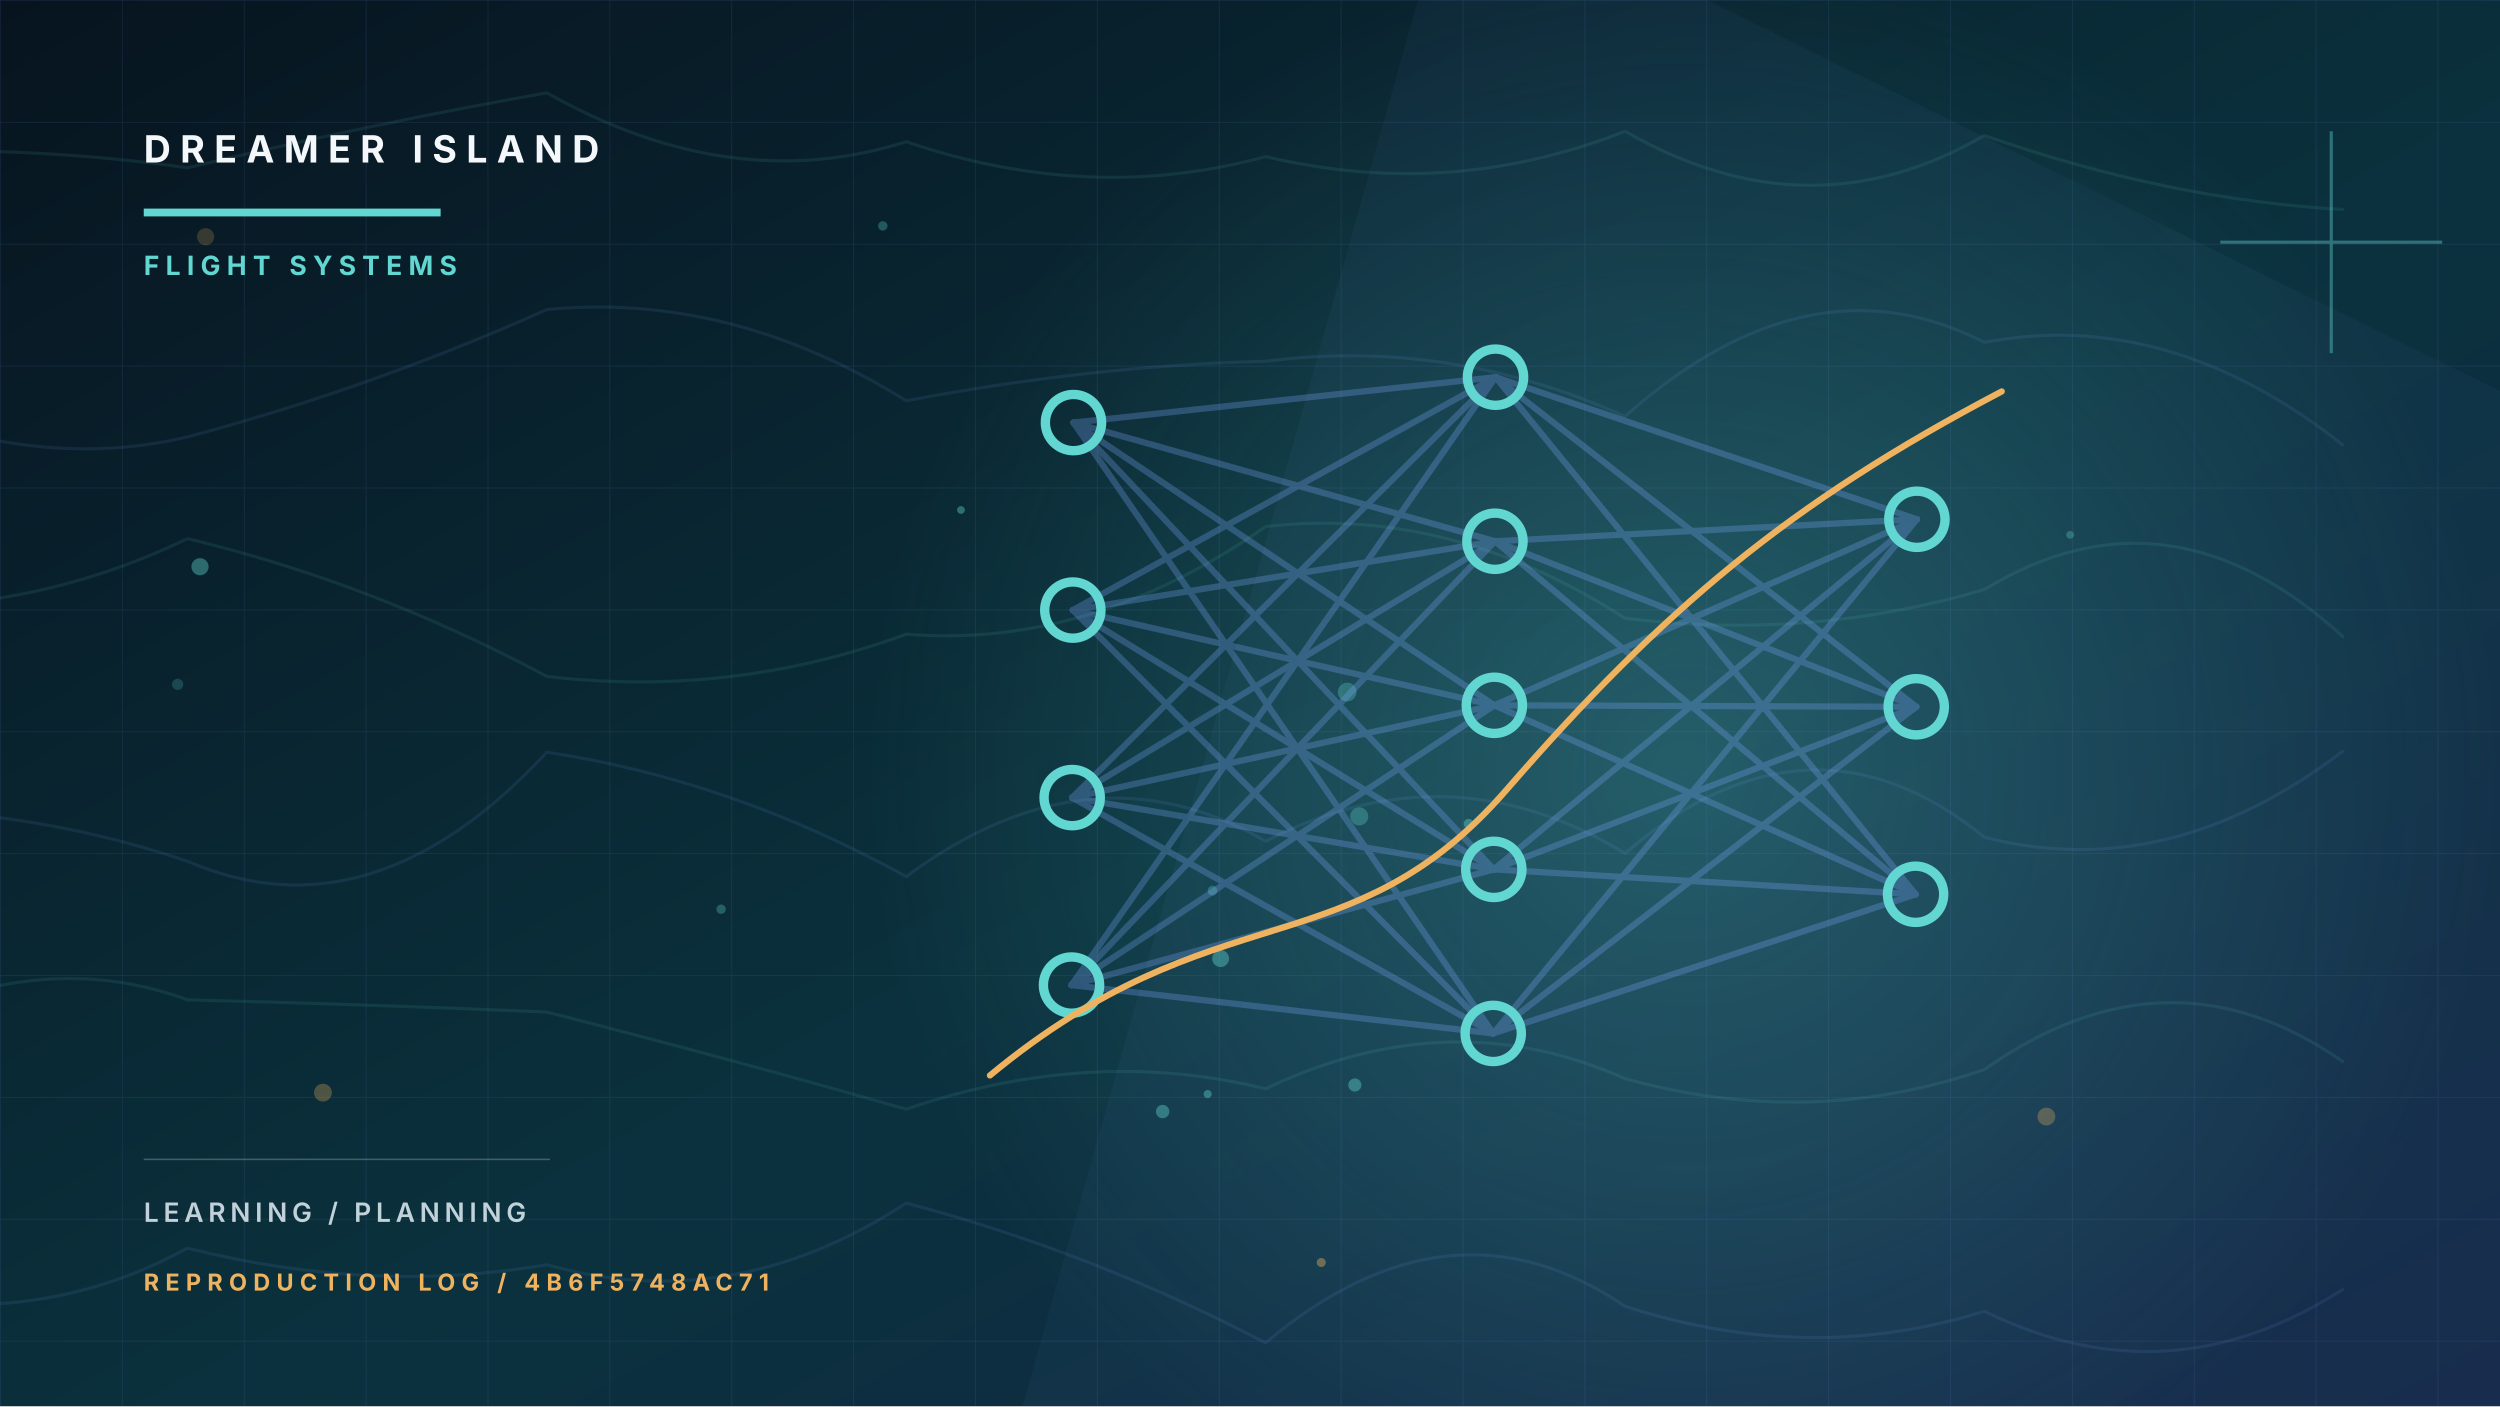
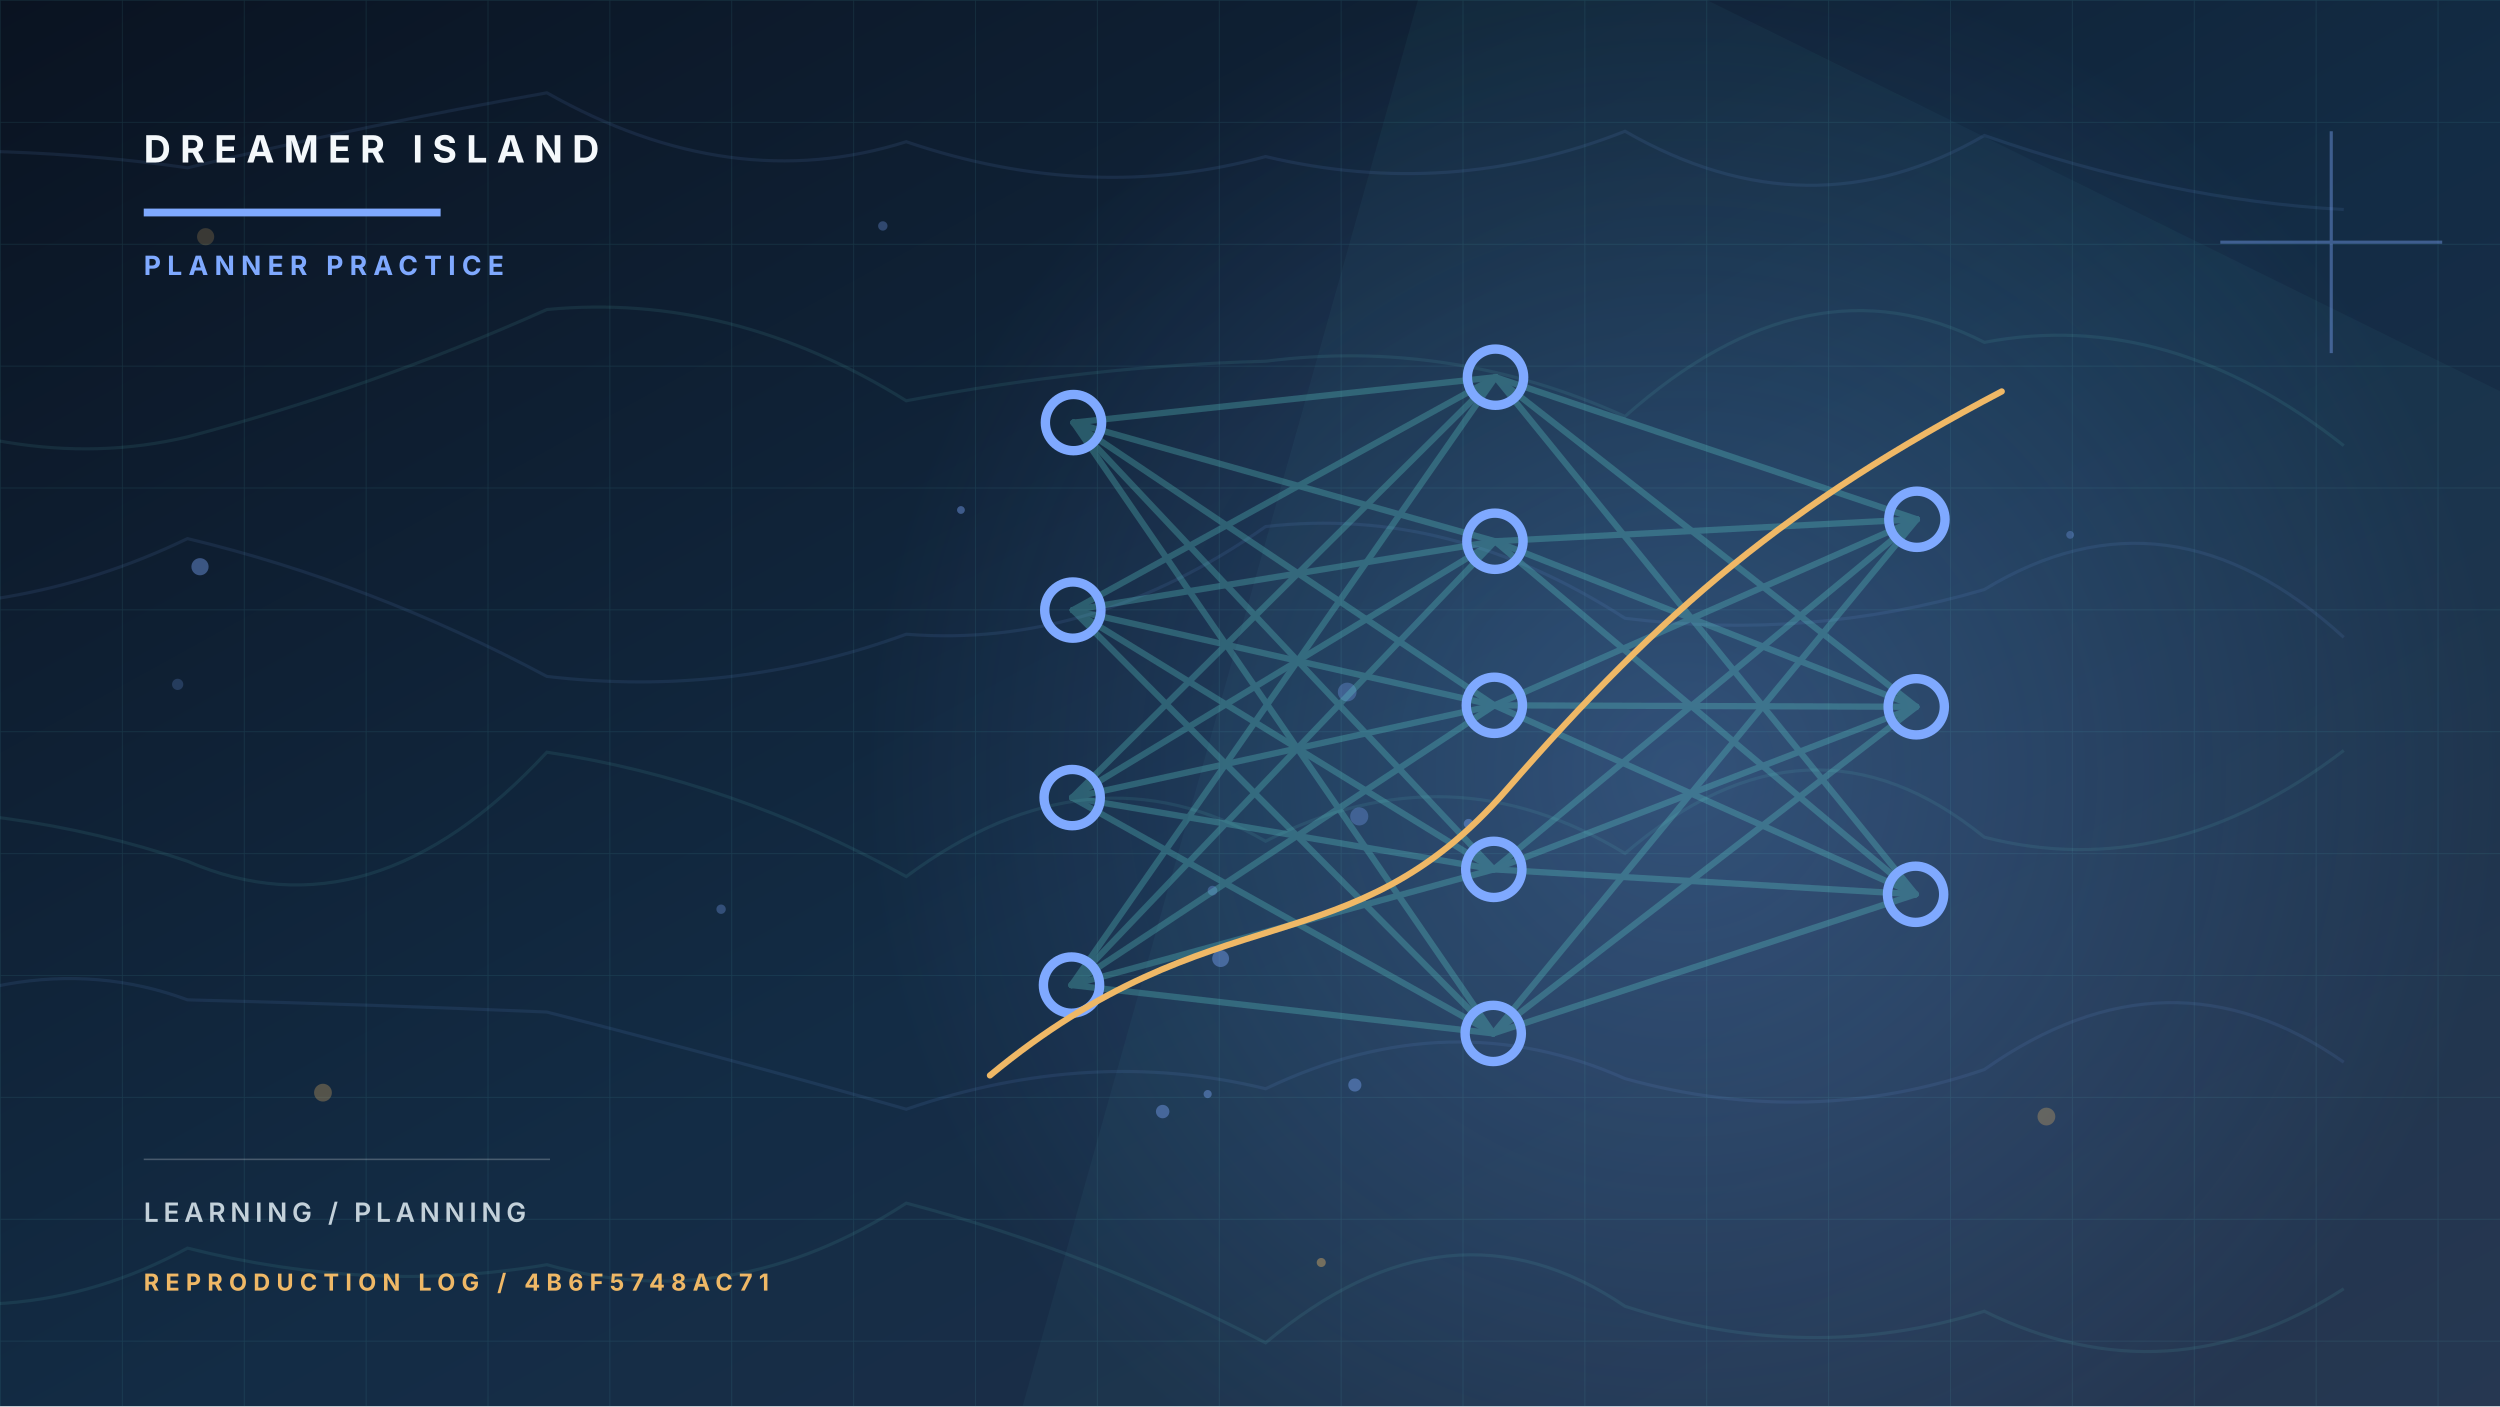
<svg xmlns="http://www.w3.org/2000/svg" width="1600" height="900" viewBox="0 0 1600 900" role="img" aria-labelledby="cover-title cover-desc">
  <defs>
    <linearGradient id="bg-4b6f5748ac71" x1="0" y1="0" x2="1" y2="1">
-       <stop stop-color="#07141f" />
-       <stop offset=".54" stop-color="#0a313d" />
-       <stop offset="1" stop-color="#142846" />
+       <stop stop-color="#0a1321" />
+       <stop offset=".54" stop-color="#132c45" />
+       <stop offset="1" stop-color="#24304b" />
    </linearGradient>
    <radialGradient id="glow-4b6f5748ac71">
-       <stop stop-color="#62d7d1" stop-opacity=".25" />
-       <stop offset="1" stop-color="#62d7d1" stop-opacity="0" />
+       <stop stop-color="#7fa9ff" stop-opacity=".25" />
+       <stop offset="1" stop-color="#7fa9ff" stop-opacity="0" />
    </radialGradient>
    <pattern id="grid-4b6f5748ac71" width="78" height="78" patternUnits="userSpaceOnUse">
-       <path d="M78 0H0V78" fill="none" stroke="#7fa9ff" stroke-width="1" opacity=".11" />
+       <path d="M78 0H0V78" fill="none" stroke="#62d7d1" stroke-width="1" opacity=".11" />
    </pattern>
  </defs>
  <rect width="1600" height="900" fill="url(#bg-4b6f5748ac71)" />
-   <path d="M930-80 1660 280v700L650 916Z" fill="#7fa9ff" opacity=".045" />
+   <path d="M930-80 1660 280v700L650 916Z" fill="#62d7d1" opacity=".045" />
  <circle cx="1077.2" cy="494.7" r="520" fill="url(#glow-4b6f5748ac71)" />
  <rect width="1600" height="900" fill="url(#grid-4b6f5748ac71)" />
  <g>
-     <path d="M-120 98.8 Q8 91.3 120 107.4 Q238 79.2 350 59.4 Q468 126.1 580 90.7 Q698 130.9 810 100.2 Q928 128.3 1040 84 Q1158 151.8 1270 86.7 Q1388 128 1500 134.1" fill="none" stroke="#62d7d1" stroke-width="2" opacity="0.1" />
-     <path d="M-120 239.6 Q8 306.4 120 279.6 Q238 248.2 350 198.1 Q468 186.8 580 256.5 Q698 234.1 810 231.2 Q928 216.1 1040 266.5 Q1158 161.7 1270 219.1 Q1388 196.6 1500 285.2" fill="none" stroke="#7fa9ff" stroke-width="2" opacity="0.1" />
-     <path d="M-120 385.9 Q8 398.8 120 344.7 Q238 373.1 350 432.9 Q468 446.8 580 405.9 Q698 415.3 810 337 Q928 323.4 1040 395.7 Q1158 410.3 1270 377.3 Q1388 305.5 1500 407.9" fill="none" stroke="#62d7d1" stroke-width="2" opacity="0.1" />
-     <path d="M-120 517.8 Q8 513.2 120 551.2 Q238 602.3 350 481.4 Q468 499.2 580 561 Q698 473.6 810 538.4 Q928 477.7 1040 546.2 Q1158 444.8 1270 535.8 Q1388 566.2 1500 480.3" fill="none" stroke="#7fa9ff" stroke-width="2" opacity="0.1" />
-     <path d="M-120 682.9 Q8 598.5 120 639.9 Q238 642.9 350 647.7 Q468 677.9 580 709.9 Q698 669.4 810 696.8 Q928 640.4 1040 690.3 Q1158 723.1 1270 684.5 Q1388 601.3 1500 679.8" fill="none" stroke="#62d7d1" stroke-width="2" opacity="0.1" />
-     <path d="M-120 817.6 Q8 859.8 120 798.8 Q238 828.6 350 809.4 Q468 842.9 580 770 Q698 801 810 859.4 Q928 760 1040 836 Q1158 874.4 1270 839.2 Q1388 897.2 1500 824.8" fill="none" stroke="#7fa9ff" stroke-width="2" opacity="0.1" />
+     <path d="M-120 98.8 Q8 91.3 120 107.4 Q238 79.2 350 59.4 Q468 126.1 580 90.7 Q698 130.9 810 100.2 Q928 128.3 1040 84 Q1158 151.8 1270 86.7 Q1388 128 1500 134.1" fill="none" stroke="#7fa9ff" stroke-width="2" opacity="0.1" />
+     <path d="M-120 239.6 Q8 306.4 120 279.6 Q238 248.2 350 198.1 Q468 186.8 580 256.5 Q698 234.1 810 231.2 Q928 216.1 1040 266.5 Q1158 161.7 1270 219.1 Q1388 196.6 1500 285.2" fill="none" stroke="#62d7d1" stroke-width="2" opacity="0.1" />
+     <path d="M-120 385.9 Q8 398.8 120 344.7 Q238 373.1 350 432.9 Q468 446.8 580 405.9 Q698 415.3 810 337 Q928 323.4 1040 395.7 Q1158 410.3 1270 377.3 Q1388 305.5 1500 407.9" fill="none" stroke="#7fa9ff" stroke-width="2" opacity="0.1" />
+     <path d="M-120 517.8 Q8 513.2 120 551.2 Q238 602.3 350 481.4 Q468 499.2 580 561 Q698 473.6 810 538.4 Q928 477.7 1040 546.2 Q1158 444.8 1270 535.8 Q1388 566.2 1500 480.3" fill="none" stroke="#62d7d1" stroke-width="2" opacity="0.1" />
+     <path d="M-120 682.9 Q8 598.5 120 639.9 Q238 642.9 350 647.7 Q468 677.9 580 709.9 Q698 669.4 810 696.8 Q928 640.4 1040 690.3 Q1158 723.1 1270 684.5 Q1388 601.3 1500 679.8" fill="none" stroke="#7fa9ff" stroke-width="2" opacity="0.1" />
+     <path d="M-120 817.6 Q8 859.8 120 798.8 Q238 828.6 350 809.4 Q468 842.9 580 770 Q698 801 810 859.4 Q928 760 1040 836 Q1158 874.4 1270 839.2 Q1388 897.2 1500 824.8" fill="none" stroke="#62d7d1" stroke-width="2" opacity="0.1" />
  </g>
  <g>
-     <circle cx="461.5" cy="581.9" r="3" fill="#62d7d1" opacity="0.3" />
-     <circle cx="565" cy="144.6" r="3" fill="#62d7d1" opacity="0.3" />
-     <circle cx="1309.7" cy="714.6" r="5.7" fill="#efb35f" opacity="0.3" />
-     <circle cx="867.1" cy="694.4" r="4.2" fill="#62d7d1" opacity="0.4" />
-     <circle cx="131.6" cy="151.5" r="5.5" fill="#efb35f" opacity="0.2" />
-     <circle cx="781.2" cy="613.5" r="5.4" fill="#62d7d1" opacity="0.4" />
-     <circle cx="869.9" cy="522.5" r="5.8" fill="#62d7d1" opacity="0.3" />
-     <circle cx="128" cy="362.7" r="5.5" fill="#62d7d1" opacity="0.4" />
-     <circle cx="845.6" cy="808" r="2.9" fill="#efb35f" opacity="0.4" />
-     <circle cx="772.9" cy="700.2" r="2.6" fill="#62d7d1" opacity="0.4" />
-     <circle cx="113.7" cy="438" r="3.6" fill="#62d7d1" opacity="0.2" />
-     <circle cx="744.1" cy="711.4" r="4.3" fill="#62d7d1" opacity="0.4" />
-     <circle cx="1324.9" cy="342.3" r="2.5" fill="#62d7d1" opacity="0.3" />
-     <circle cx="776" cy="570" r="3.1" fill="#62d7d1" opacity="0.3" />
-     <circle cx="206.7" cy="699.3" r="5.7" fill="#efb35f" opacity="0.3" />
-     <circle cx="615" cy="326.4" r="2.5" fill="#62d7d1" opacity="0.4" />
-     <circle cx="862.2" cy="442.9" r="6" fill="#62d7d1" opacity="0.3" />
-     <circle cx="939.9" cy="527.2" r="3.1" fill="#62d7d1" opacity="0.4" />
+     <circle cx="461.5" cy="581.9" r="3" fill="#7fa9ff" opacity="0.3" />
+     <circle cx="565" cy="144.6" r="3" fill="#7fa9ff" opacity="0.3" />
+     <circle cx="1309.7" cy="714.6" r="5.7" fill="#efb866" opacity="0.3" />
+     <circle cx="867.1" cy="694.4" r="4.2" fill="#7fa9ff" opacity="0.4" />
+     <circle cx="131.6" cy="151.5" r="5.5" fill="#efb866" opacity="0.2" />
+     <circle cx="781.2" cy="613.5" r="5.4" fill="#7fa9ff" opacity="0.4" />
+     <circle cx="869.9" cy="522.5" r="5.8" fill="#7fa9ff" opacity="0.3" />
+     <circle cx="128" cy="362.7" r="5.5" fill="#7fa9ff" opacity="0.4" />
+     <circle cx="845.6" cy="808" r="2.9" fill="#efb866" opacity="0.4" />
+     <circle cx="772.9" cy="700.2" r="2.6" fill="#7fa9ff" opacity="0.4" />
+     <circle cx="113.7" cy="438" r="3.6" fill="#7fa9ff" opacity="0.2" />
+     <circle cx="744.1" cy="711.4" r="4.3" fill="#7fa9ff" opacity="0.4" />
+     <circle cx="1324.9" cy="342.3" r="2.5" fill="#7fa9ff" opacity="0.3" />
+     <circle cx="776" cy="570" r="3.1" fill="#7fa9ff" opacity="0.3" />
+     <circle cx="206.7" cy="699.3" r="5.7" fill="#efb866" opacity="0.3" />
+     <circle cx="615" cy="326.4" r="2.5" fill="#7fa9ff" opacity="0.4" />
+     <circle cx="862.2" cy="442.9" r="6" fill="#7fa9ff" opacity="0.3" />
+     <circle cx="939.9" cy="527.2" r="3.1" fill="#7fa9ff" opacity="0.4" />
  </g>
  <g transform="translate(956.4 451.4) rotate(0.2) scale(1)">
-     <g fill="none" stroke="#7fa9ff" stroke-width="4" stroke-linecap="round" stroke-linejoin="round" opacity=".28">
+     <g fill="none" stroke="#62d7d1" stroke-width="4" stroke-linecap="round" stroke-linejoin="round" opacity=".28">
      <path d="M-270 -180 0 -210" />
      <path d="M-270 -180 0 -105" />
      <path d="M-270 -180 0 0" />
      <path d="M-270 -180 0 105" />
      <path d="M-270 -180 0 210" />
      <path d="M-270 -60 0 -210" />
      <path d="M-270 -60 0 -105" />
      <path d="M-270 -60 0 0" />
      <path d="M-270 -60 0 105" />
      <path d="M-270 -60 0 210" />
      <path d="M-270 60 0 -210" />
      <path d="M-270 60 0 -105" />
      <path d="M-270 60 0 0" />
      <path d="M-270 60 0 105" />
      <path d="M-270 60 0 210" />
      <path d="M-270 180 0 -210" />
      <path d="M-270 180 0 -105" />
      <path d="M-270 180 0 0" />
      <path d="M-270 180 0 105" />
      <path d="M-270 180 0 210" />
      <path d="M0 -210 270 -120" />
      <path d="M0 -210 270 0" />
      <path d="M0 -210 270 120" />
      <path d="M0 -105 270 -120" />
      <path d="M0 -105 270 0" />
      <path d="M0 -105 270 120" />
      <path d="M0 0 270 -120" />
      <path d="M0 0 270 0" />
      <path d="M0 0 270 120" />
      <path d="M0 105 270 -120" />
      <path d="M0 105 270 0" />
      <path d="M0 105 270 120" />
      <path d="M0 210 270 -120" />
      <path d="M0 210 270 0" />
      <path d="M0 210 270 120" />
    </g>
-     <g fill="none" stroke="#62d7d1" stroke-width="6" stroke-linecap="round" stroke-linejoin="round">
+     <g fill="none" stroke="#7fa9ff" stroke-width="6" stroke-linecap="round" stroke-linejoin="round">
      <circle cx="-270" cy="-180" r="18" />
      <circle cx="-270" cy="-60" r="18" />
      <circle cx="-270" cy="60" r="18" />
      <circle cx="-270" cy="180" r="18" />
      <circle cy="-210" r="18" />
      <circle cy="-105" r="18" />
      <circle cy="0" r="18" />
      <circle cy="105" r="18" />
      <circle cy="210" r="18" />
      <circle cx="270" cy="-120" r="18" />
      <circle cx="270" cy="0" r="18" />
      <circle cx="270" cy="120" r="18" />
    </g>
-     <path d="M-322 238C-178 118-92 170 8 54S188-130 324-202" fill="none" stroke="#efb35f" stroke-width="4" stroke-linecap="round" stroke-linejoin="round" />
+     <path d="M-322 238C-178 118-92 170 8 54S188-130 324-202" fill="none" stroke="#efb866" stroke-width="4" stroke-linecap="round" stroke-linejoin="round" />
  </g>
  <g font-family="Inter, ui-sans-serif, system-ui, -apple-system, BlinkMacSystemFont, Segoe UI, sans-serif">
    <text x="92" y="104" fill="#f4f8fb" font-size="24" font-weight="700" letter-spacing="6">DREAMER ISLAND</text>
-     <path d="M92 136h190" stroke="#62d7d1" stroke-width="5" />
-     <text x="92" y="176" fill="#62d7d1" font-size="17" font-weight="650" letter-spacing="4">FLIGHT SYSTEMS</text>
+     <path d="M92 136h190" stroke="#7fa9ff" stroke-width="5" />
+     <text x="92" y="176" fill="#7fa9ff" font-size="17" font-weight="650" letter-spacing="4">PLANNER PRACTICE</text>
    <text x="92" y="782" fill="#dbe7ee" font-size="17" font-weight="600" letter-spacing="3" opacity=".88">LEARNING / PLANNING</text>
-     <text x="92" y="826" fill="#efb35f" font-size="15" font-weight="700" letter-spacing="4">REPRODUCTION LOG / 4B6F5748AC71</text>
+     <text x="92" y="826" fill="#efb866" font-size="15" font-weight="700" letter-spacing="4">REPRODUCTION LOG / 4B6F5748AC71</text>
  </g>
  <path d="M92 742h260" stroke="#f4f8fb" stroke-width="1" opacity=".24" />
-   <path d="M1492 84v142M1421 155h142" stroke="#62d7d1" stroke-width="2" opacity=".4" />
+   <path d="M1492 84v142M1421 155h142" stroke="#7fa9ff" stroke-width="2" opacity=".4" />
</svg>
